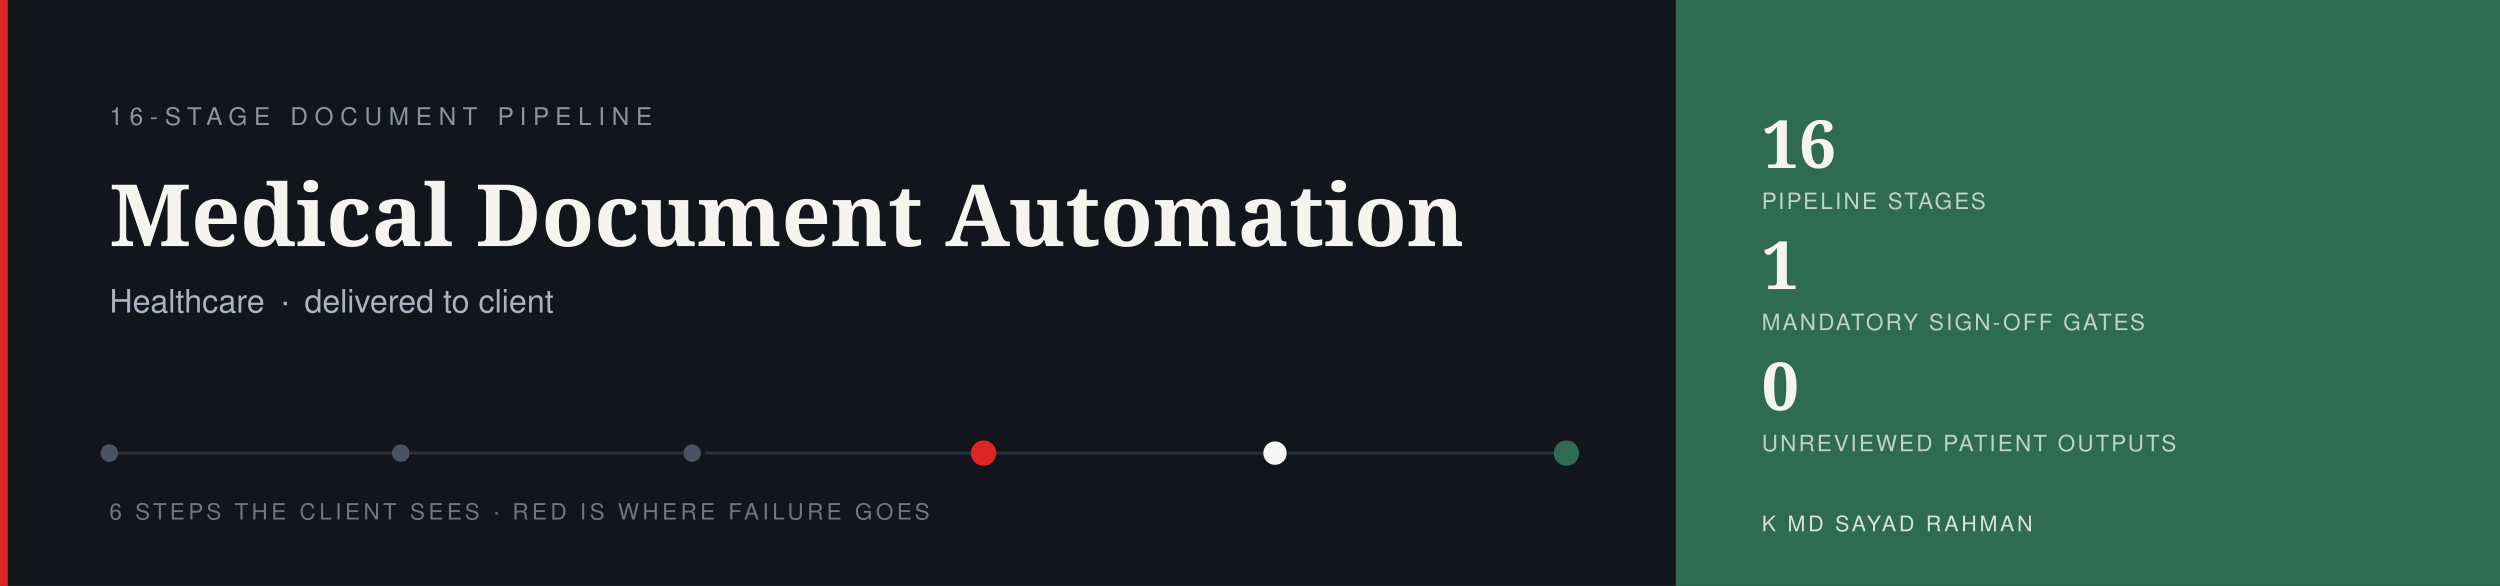
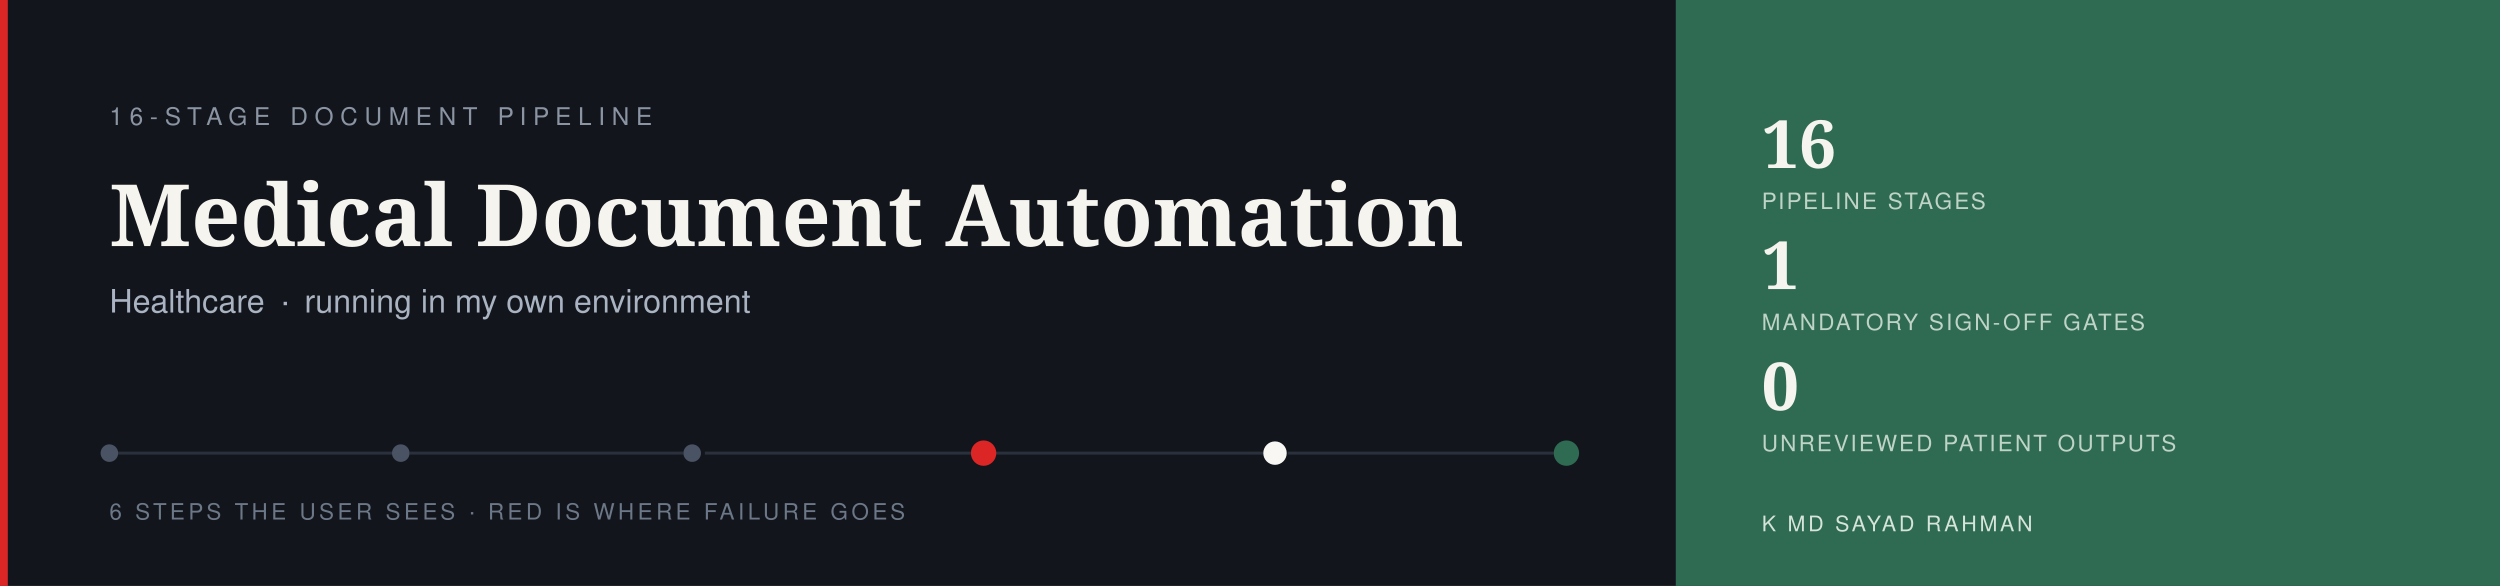
<svg xmlns="http://www.w3.org/2000/svg" width="1280" height="300" viewBox="0 0 1280 300" role="img" aria-label="Medical Document Automation — 16-stage document pipeline">
  <rect width="1280" height="300" fill="#12151B" />
  <rect x="858" y="0" width="422" height="300" fill="#2F6B52" />
  <rect x="0" y="0" width="4" height="300" fill="#DC2626" />
  <text x="56" y="64" font-family="Helvetica,Arial,sans-serif" font-size="12.5" letter-spacing="3.4" fill="#8A94A3">16-STAGE DOCUMENT PIPELINE</text>
  <text x="56" y="126" font-family="Georgia,serif" font-size="44" font-weight="700" fill="#F5F4EF">Medical Document Automation</text>
-   <text x="56" y="160" font-family="Helvetica,Arial,sans-serif" font-size="16.5" fill="#A9B3C1">Healthcare  ·  delivered to client</text>
+   <text x="56" y="160" font-family="Helvetica,Arial,sans-serif" font-size="16.5" fill="#A9B3C1">Healthcare  ·  running in my own environment</text>
  <line x1="60.5" y1="232" x2="200.7" y2="232" stroke="#2B313C" stroke-width="1.5" />
  <line x1="209.7" y1="232" x2="349.9" y2="232" stroke="#2B313C" stroke-width="1.5" />
  <line x1="360.9" y1="232" x2="497.1" y2="232" stroke="#2B313C" stroke-width="1.5" />
  <line x1="509.6" y1="232" x2="646.8" y2="232" stroke="#2B313C" stroke-width="1.5" />
  <line x1="659.3" y1="232" x2="795.5" y2="232" stroke="#2B313C" stroke-width="1.5" />
  <circle cx="56.0" cy="232" r="4.5" fill="#4A5364" />
  <circle cx="205.2" cy="232" r="4.5" fill="#4A5364" />
  <circle cx="354.4" cy="232" r="4.5" fill="#4A5364" />
  <circle cx="503.6" cy="232" r="6.5" fill="#DC2626" />
  <circle cx="652.8" cy="232" r="6.0" fill="#F8F7F3" />
  <circle cx="802.0" cy="232" r="6.5" fill="#2F6B52" />
-   <text x="56" y="266" font-family="Helvetica,Arial,sans-serif" font-size="11.5" letter-spacing="1.8" fill="#6C7787">6 STEPS THE CLIENT SEES · RED IS WHERE FAILURE GOES</text>
+   <text x="56" y="266" font-family="Helvetica,Arial,sans-serif" font-size="11.5" letter-spacing="1.8" fill="#6C7787">6 STEPS THE USER SEES · RED IS WHERE FAILURE GOES</text>
  <text x="902" y="86" font-family="Georgia,serif" font-size="34" font-weight="700" fill="#F5F4EF">16</text>
  <text x="902" y="107" font-family="Helvetica,Arial,sans-serif" font-size="11.5" letter-spacing="1.15" fill="#BFD3C6">PIPELINE STAGES</text>
  <text x="902" y="148" font-family="Georgia,serif" font-size="34" font-weight="700" fill="#F5F4EF">1</text>
  <text x="902" y="169" font-family="Helvetica,Arial,sans-serif" font-size="11.5" letter-spacing="1.15" fill="#BFD3C6">MANDATORY SIGN-OFF GATES</text>
  <text x="902" y="210" font-family="Georgia,serif" font-size="34" font-weight="700" fill="#F5F4EF">0</text>
  <text x="902" y="231" font-family="Helvetica,Arial,sans-serif" font-size="11.5" letter-spacing="1.15" fill="#BFD3C6">UNREVIEWED PATIENT OUTPUTS</text>
  <text x="902" y="272" font-family="Helvetica,Arial,sans-serif" font-size="11" letter-spacing="1.4" fill="#D6E4DA">K MD SAYAD RAHMAN</text>
</svg>
